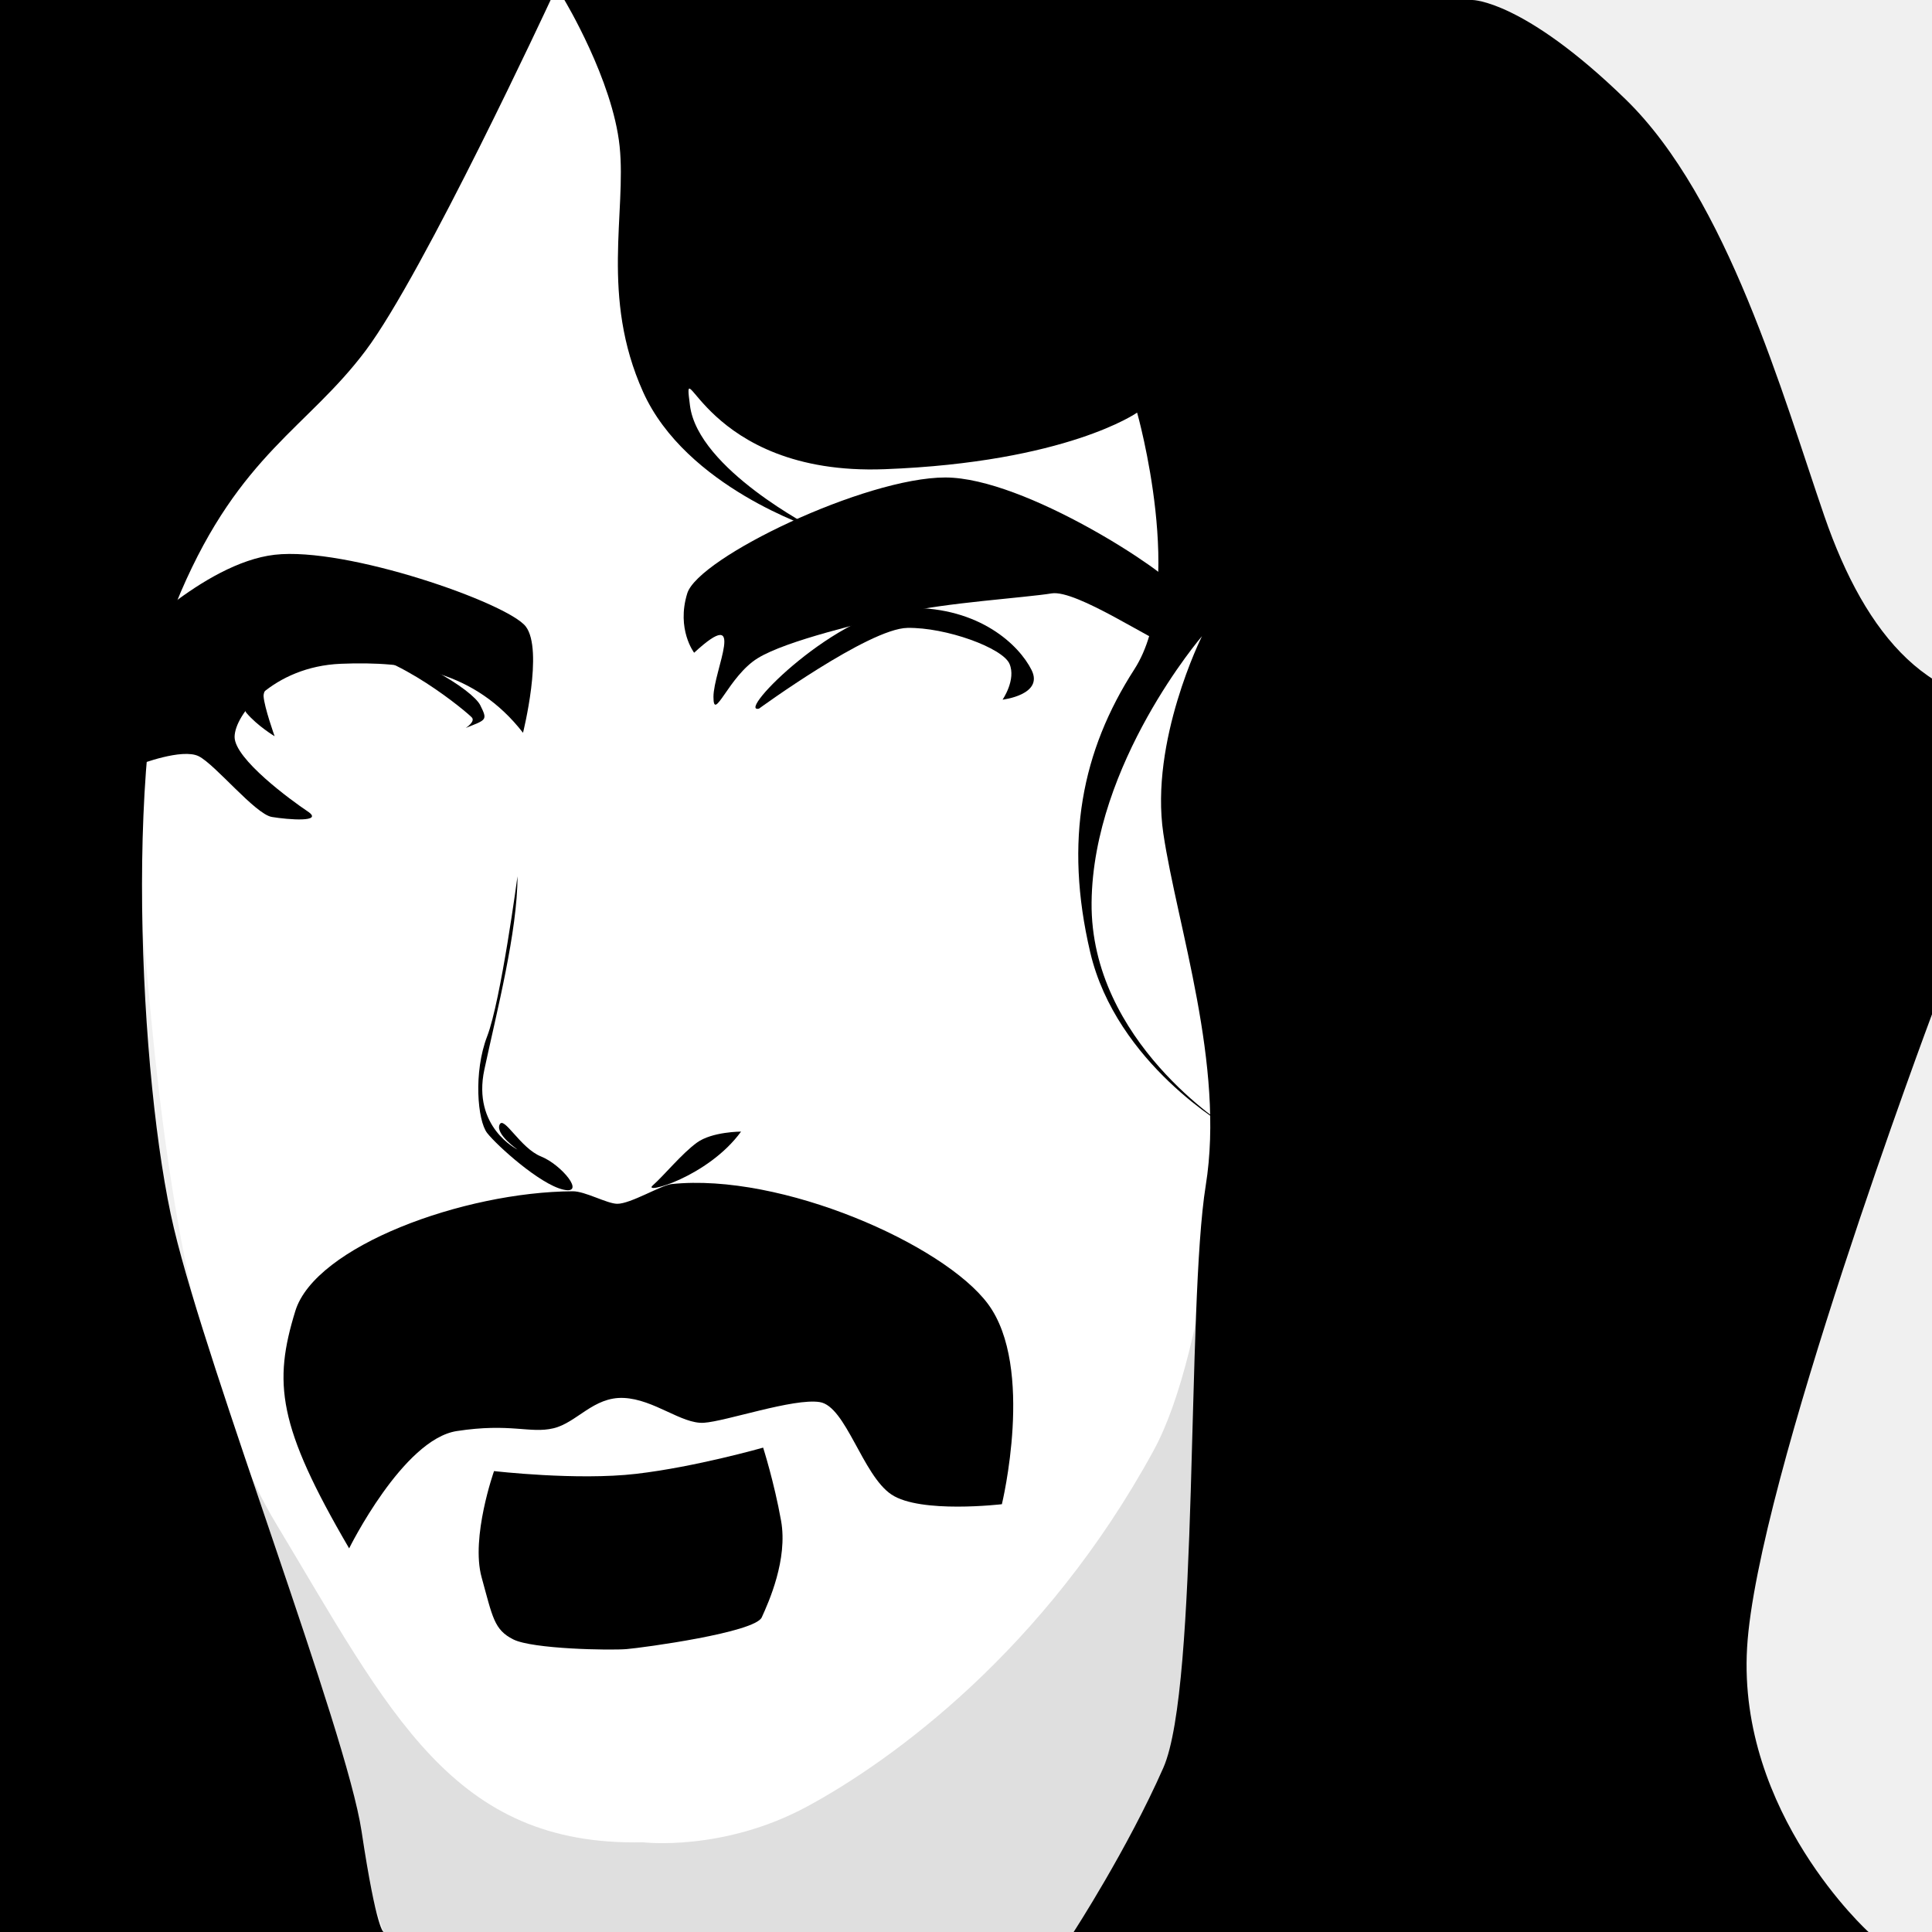
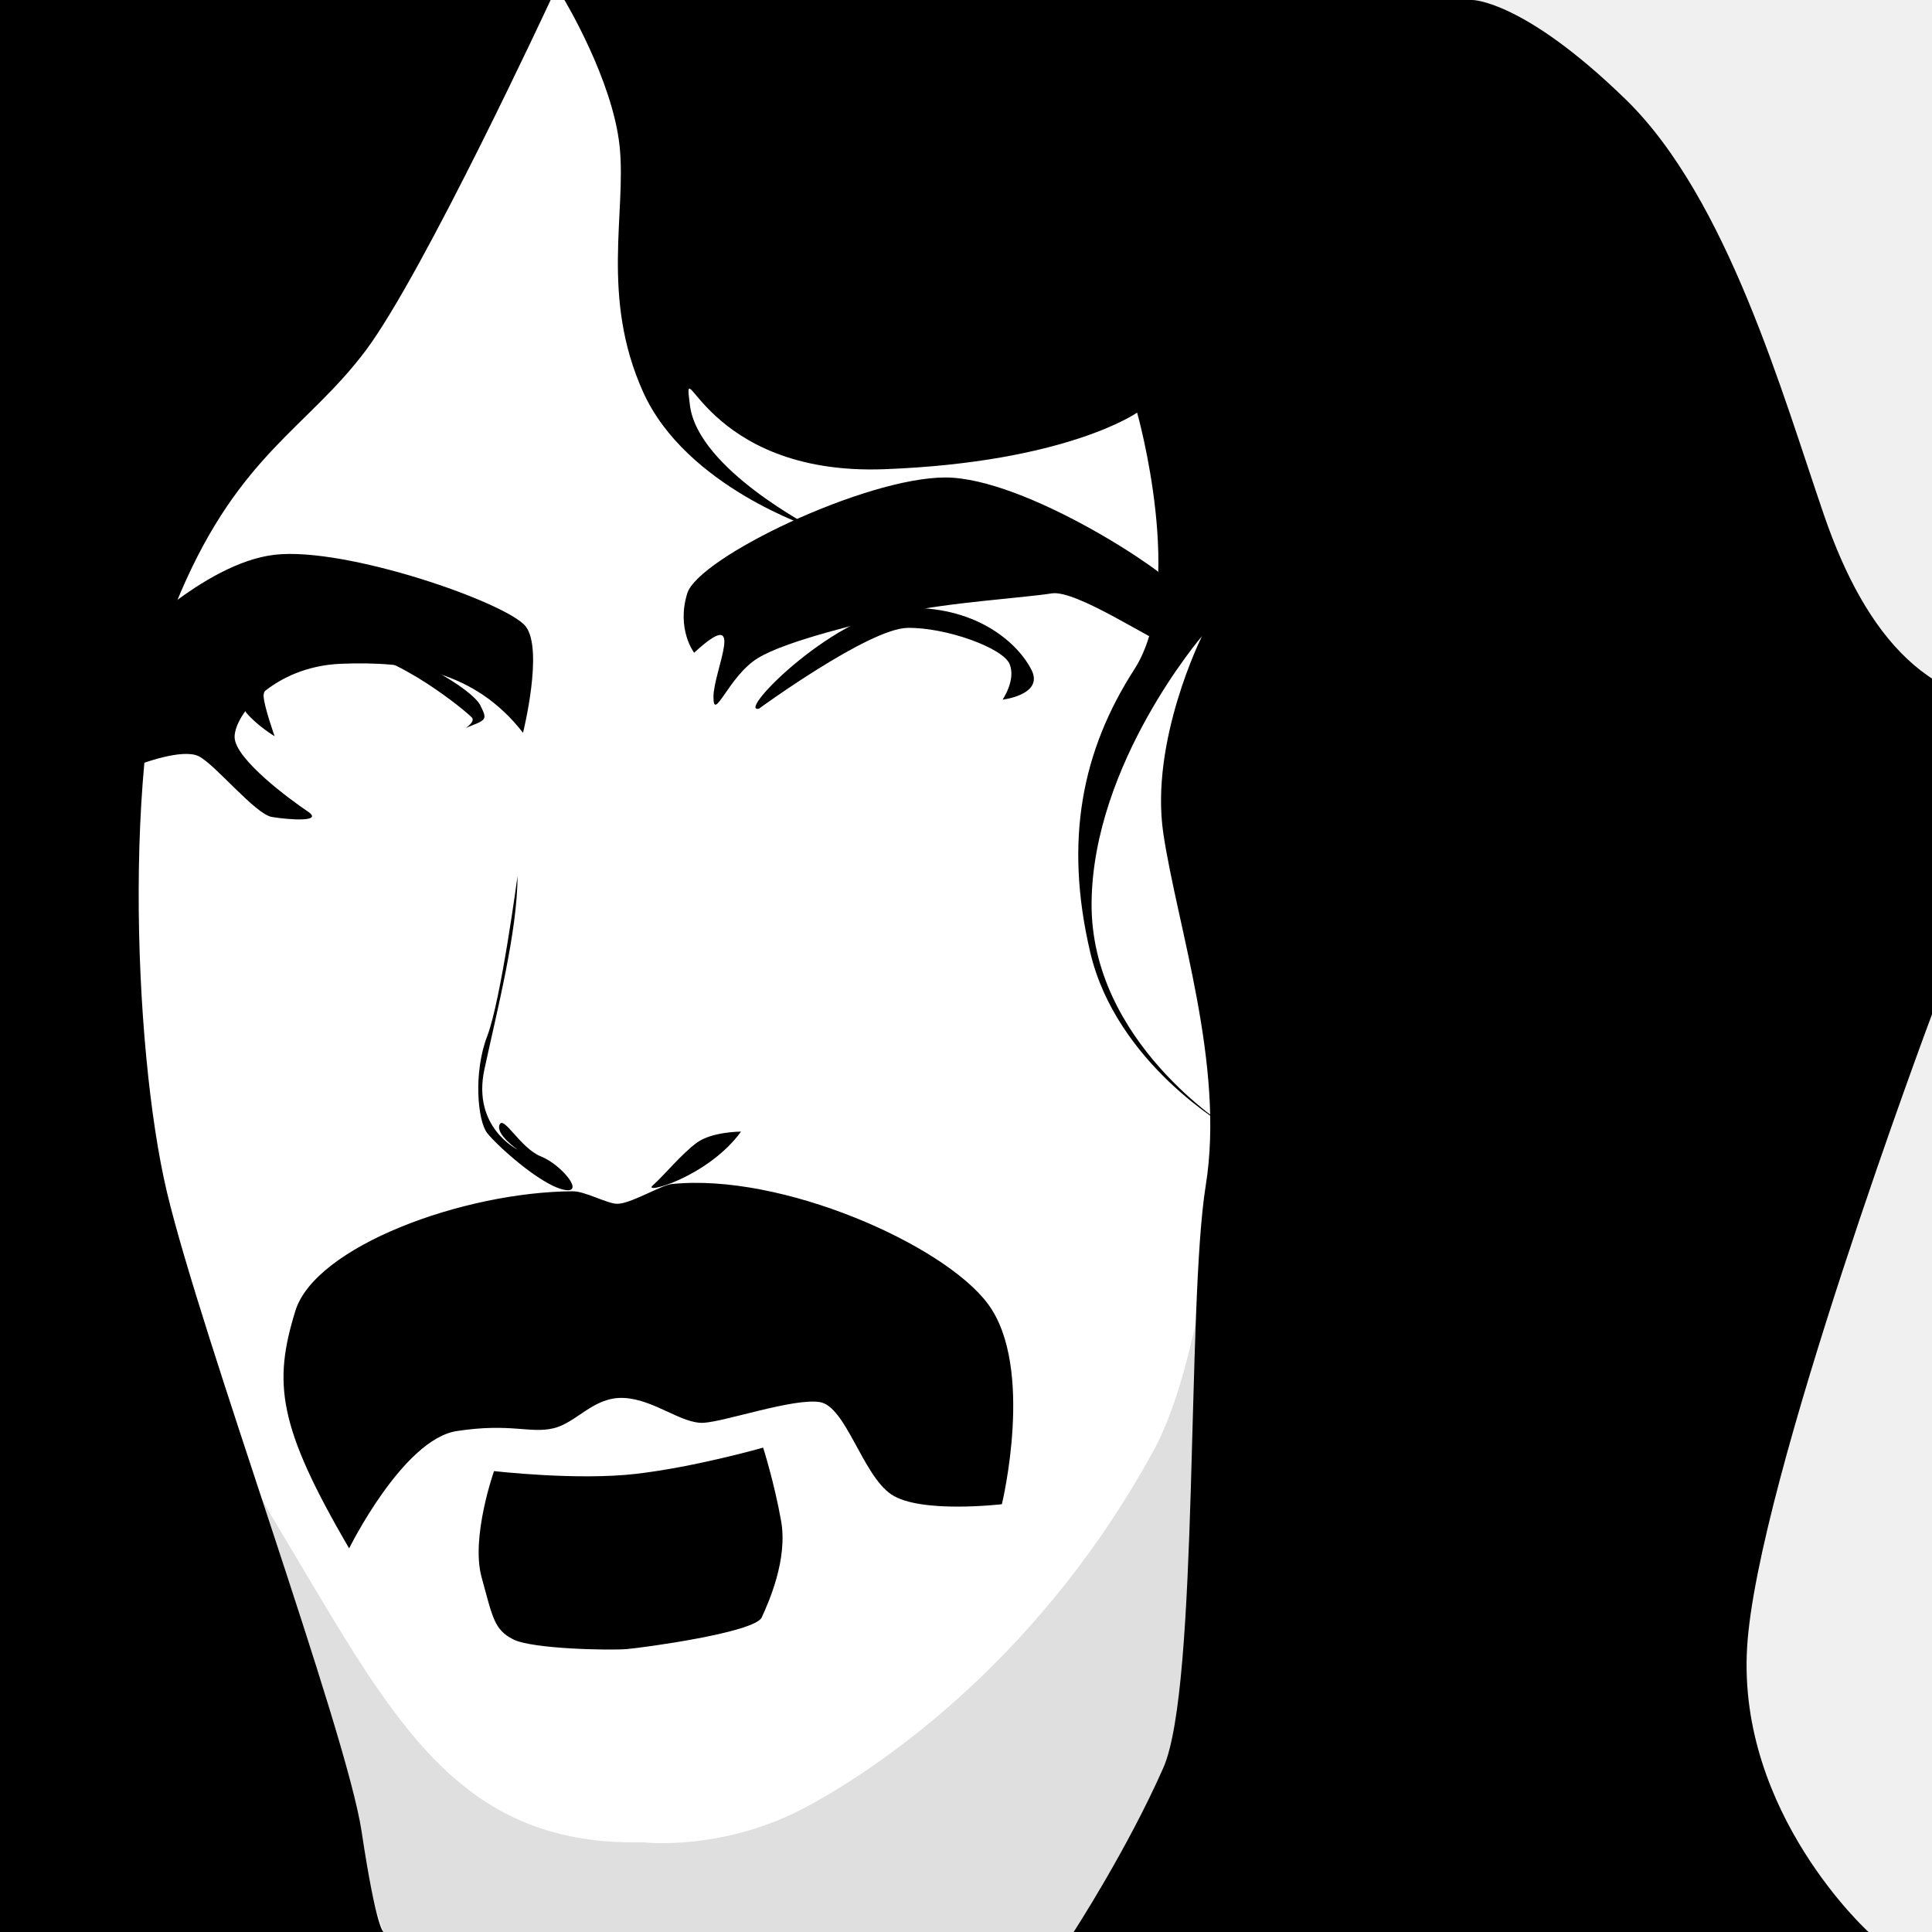
<svg xmlns="http://www.w3.org/2000/svg" width="1000" height="1000" id="svg4040" version="1.1">
  <defs id="defs4042" />
  <g id="layer14" style="display:inline" />
  <g id="layer13" style="display:inline" />
  <g id="layer15" style="display:inline" />
  <g id="layer19" />
  <g id="layer16" />
  <g id="layer17" />
  <g id="layer18" />
  <g id="g4179">
    <path id="path4668" d="m 620.714,663.571 c 0,0 3.387,157.588 1.429,174.286 C 613.521,911.359 567.857,1000 555,1000 c -12.857,0 -356.429,0 -356.429,0 0,0 -46.429,-140 -67.143,-207.143 -20.714,-67.143 -23.571,-108.571 -23.571,-108.571 z" style="display:inline;fill:#dfdfdf;fill-opacity:1;stroke:none" />
-     <path id="path4665" d="m 332.857,953.571 c 0,0 41.429,5 85,-18.571 43.571,-23.571 122.857,-80.714 179.286,-184.286 56.429,-103.571 49.286,-499.286 49.286,-499.286 L 537.143,0 97.857,0 c 0,0 -35,393.571 -27.143,450.714 7.857,57.143 12.857,239.286 72.143,337.857 59.286,98.571 91.429,167.143 190,165 z" style="display:inline;fill:#ffffff;fill-opacity:1;stroke:none" />
+     <path id="path4665" d="m 332.857,953.571 c 0,0 41.429,5 85,-18.571 43.571,-23.571 122.857,-80.714 179.286,-184.286 56.429,-103.571 49.286,-499.286 49.286,-499.286 L 537.143,0 H 97.857 c 0,0 -40.108,393.07 -42.143,450.714 C 53.571,511.429 83.571,690 142.857,788.571 c 59.286,98.571 91.429,167.143 190,165 z" style="display:inline;fill:#ffffff;fill-opacity:1;stroke:none" />
    <path id="path4671" d="m 180.714,801.429 c 0,0 27.857,-56.429 55.714,-60.714 27.857,-4.286 37.857,1.429 50,-1.429 12.143,-2.857 20.714,-16.429 36.429,-15.714 15.714,0.714 30,13.571 41.429,12.857 11.429,-0.714 46.429,-12.857 60,-10.714 13.571,2.143 22.143,37.857 37.143,47.857 15,10 57.143,5 57.143,5 0,0 17.143,-70.714 -7.143,-103.571 -22.793,-30.838 -107.032,-68.098 -163.835,-62.126 -5.381,0.566 -21.271,10.284 -28.142,10.207 -5.305,-0.059 -16.553,-6.516 -23.013,-6.481 -56.562,0.31 -133.268,28.453 -143.582,61.971 -11.429,37.143 -9.286,59.286 27.857,122.857 z" style="display:inline;fill:#000000;fill-opacity:1;stroke:none" />
    <path id="path4673" d="m 255.714,761.429 c 0,0 -12.143,34.286 -6.429,55 5.714,20.714 6.429,27.143 16.429,32.143 10,5 50,5.714 58.571,5 8.571,-0.714 66.429,-8.571 70,-16.429 3.571,-7.857 13.571,-30 10,-50 -3.571,-20 -9.286,-37.857 -9.286,-37.857 0,0 -35,10 -65.714,13.571 -30.714,3.571 -73.571,-1.429 -73.571,-1.429 z" style="display:inline;fill:#000000;fill-opacity:1;stroke:none" />
    <circle id="path4691" style="fill:#321a00;fill-rule:evenodd;stroke:none;stroke-width:1px;stroke-linecap:butt;stroke-linejoin:miter;stroke-opacity:1;fill-opacity:1" />
    <circle transform="translate(-293.5714,13.57143)" style="fill:#321a00;fill-opacity:1;fill-rule:evenodd;stroke:none" id="path4693" />
    <circle transform="matrix(0.4222222,0,0,0.4222222,274.0317,198.9206)" style="fill:#000000;fill-opacity:1;fill-rule:evenodd;stroke:none" id="path4695" />
    <circle id="path4699" style="fill:#000000;fill-opacity:1;fill-rule:evenodd;stroke:none" transform="matrix(0.4222222,0,0,0.4222222,-19.96825,211.7778)" />
    <path id="path4703" d="m 241.071,376.786 c 0,0 5,-3.214 3.214,-5.357 C 242.5,369.286 205,337.5 178.214,336.429 c -26.786,-1.071 -42.143,18.214 -41.786,23.929 0.357,5.714 5.714,20.714 5.714,20.714 0,0 -8.929,-5.357 -14.643,-12.143 -5.714,-6.786 17.5,-43.571 51.429,-37.857 33.929,5.714 65.714,26.071 69.643,33.929 3.929,7.857 3.214,7.5 -7.5,11.786 z" style="fill:#000000;stroke:none;stroke-width:1px;stroke-linecap:butt;stroke-linejoin:miter;stroke-opacity:1;fill-opacity:1" />
    <path id="path4676" d="m 359.286,337.857 c 0,0 -9.286,-12.143 -3.571,-30.714 5.714,-18.571 92.143,-60 133.571,-60 41.429,0 116.429,50 119.286,57.143 2.857,7.143 2.143,30 -4.286,29.286 -6.429,-0.714 -47.143,-28.571 -60,-26.429 -12.857,2.143 -56.429,5 -76.429,10 -20,5 -60.714,14.286 -75.714,23.571 -15,9.286 -22.857,33.571 -22.857,20 0,-13.571 17.857,-48.571 -10,-22.857 z" style="fill:#000000;stroke:none;stroke-width:1px;stroke-linecap:butt;stroke-linejoin:miter;stroke-opacity:1;fill-opacity:1" />
    <path id="path4678" d="m 270.714,379.286 c 0,0 10.714,-42.857 1.429,-55 -9.286,-12.143 -92.857,-41.429 -130,-37.143 C 105,291.429 63.571,335 63.571,335 l 8.571,60.714 c 0,0 22.143,-8.571 30.714,-4.286 8.571,4.286 29.286,30 37.857,31.429 8.571,1.429 27.143,2.857 18.571,-2.857 -8.571,-5.714 -37.857,-27.143 -37.857,-38.571 0,-11.429 20,-36.429 55,-37.857 35,-1.429 69.286,3.571 94.286,35.714 z" style="fill:#000000;stroke:none;stroke-width:1px;stroke-linecap:butt;stroke-linejoin:miter;stroke-opacity:1;fill-opacity:1" />
-     <path id="path4681" d="m 285,0 c 0,0 -65.714,141.429 -95.714,181.429 -30,40 -65,53.571 -95.714,125 C 62.857,377.857 72.143,560.714 90,635.714 c 17.857,75 89.286,260 97.143,312.143 C 195,1000 198.571,1000 198.571,1000 L 0,1000 0,0 z" style="fill:#000000;stroke:none;stroke-width:1px;stroke-linecap:butt;stroke-linejoin:miter;stroke-opacity:1;fill-opacity:1" />
+     <path id="path4681" d="m 285,0 c 0,0 -65.714,141.429 -95.714,181.429 -30,40 -65,53.571 -95.714,125 -30.714,71.429 -25,235.714 -7.143,310.714 17.857,75 92.857,278.571 100.714,330.714 C 195,1000 198.571,1000 198.571,1000 H 0 V 0 Z" style="fill:#000000;fill-opacity:1;stroke:none;stroke-width:1px;stroke-linecap:butt;stroke-linejoin:miter;stroke-opacity:1" />
    <path id="path4683" d="m 292.143,0 c 0,0 25,41.429 28.571,75.714 3.571,34.286 -10,77.857 12.143,127.143 22.143,49.286 88.571,70.714 88.571,70.714 0,0 -60,-30.714 -64.286,-63.571 -4.286,-32.857 6.429,36.429 100.714,32.857 94.286,-3.571 130.714,-29.286 130.714,-29.286 0,0 25.714,90.714 -1.429,132.857 C 560,388.571 550.714,435 564.286,492.857 c 13.571,57.857 71.429,90.714 71.429,90.714 0,0 -71.429,-44.286 -70.714,-116.429 0.714,-72.143 57.143,-137.857 57.143,-137.857 0,0 -27.143,54.286 -20,102.143 7.143,47.857 31.955,119.964 21.955,182.107 -10,62.143 -3.383,259.322 -21.955,301.464 -18.571,42.143 -46.429,85 -46.429,85 l 411.429,0 c 0,0 -67.857,-61.429 -62.857,-147.143 C 909.286,767.143 1000,525 1000,525 c 0,0 0,0 55.714,-161.429 C 1000,369.953 965.714,329.286 944.286,267.143 922.857,205 894.286,102.857 841.429,51.429 788.571,0 762.143,0 762.143,0 Z" style="fill:#000000;fill-opacity:1;stroke:none" />
    <path id="path4686" d="m 267.857,453.571 c 0,0 -8.571,64.286 -15.714,82.857 -7.143,18.571 -5,43.571 0,50 5,6.429 27.143,26.429 39.286,29.286 12.143,2.857 -0.714,-12.857 -11.429,-17.143 -10.714,-4.286 -19.286,-21.429 -21.429,-16.429 -2.143,5 9.286,12.857 9.286,12.857 0,0 -23.571,-11.429 -17.143,-41.429 6.429,-30 17.143,-71.429 17.143,-100 z" style="fill:#000000;stroke:none;stroke-width:1px;stroke-linecap:butt;stroke-linejoin:miter;stroke-opacity:1;fill-opacity:1" />
    <path id="path4688" d="m 383.571,585.714 c 0,0 -15,0 -22.857,5.714 -7.857,5.714 -17.143,17.143 -22.857,22.143 -5.714,5 28.571,-4.286 45.714,-27.857 z" style="fill:#000000;stroke:none;stroke-width:1px;stroke-linecap:butt;stroke-linejoin:miter;stroke-opacity:1;fill-opacity:1" />
    <path id="path4701" d="m 392.857,366.786 c 0,0 56.786,-41.429 76.786,-41.786 20,-0.357 49.286,10.357 52.857,18.571 3.571,8.214 -3.571,18.571 -3.571,18.571 0,0 21.429,-2.5 15,-15.357 -6.429,-12.857 -26.786,-32.5 -63.214,-32.143 -36.429,0.357 -90.357,55 -77.857,52.143 z" style="fill:#000000;stroke:none;stroke-width:1px;stroke-linecap:butt;stroke-linejoin:miter;stroke-opacity:1;fill-opacity:1" />
  </g>
</svg>
